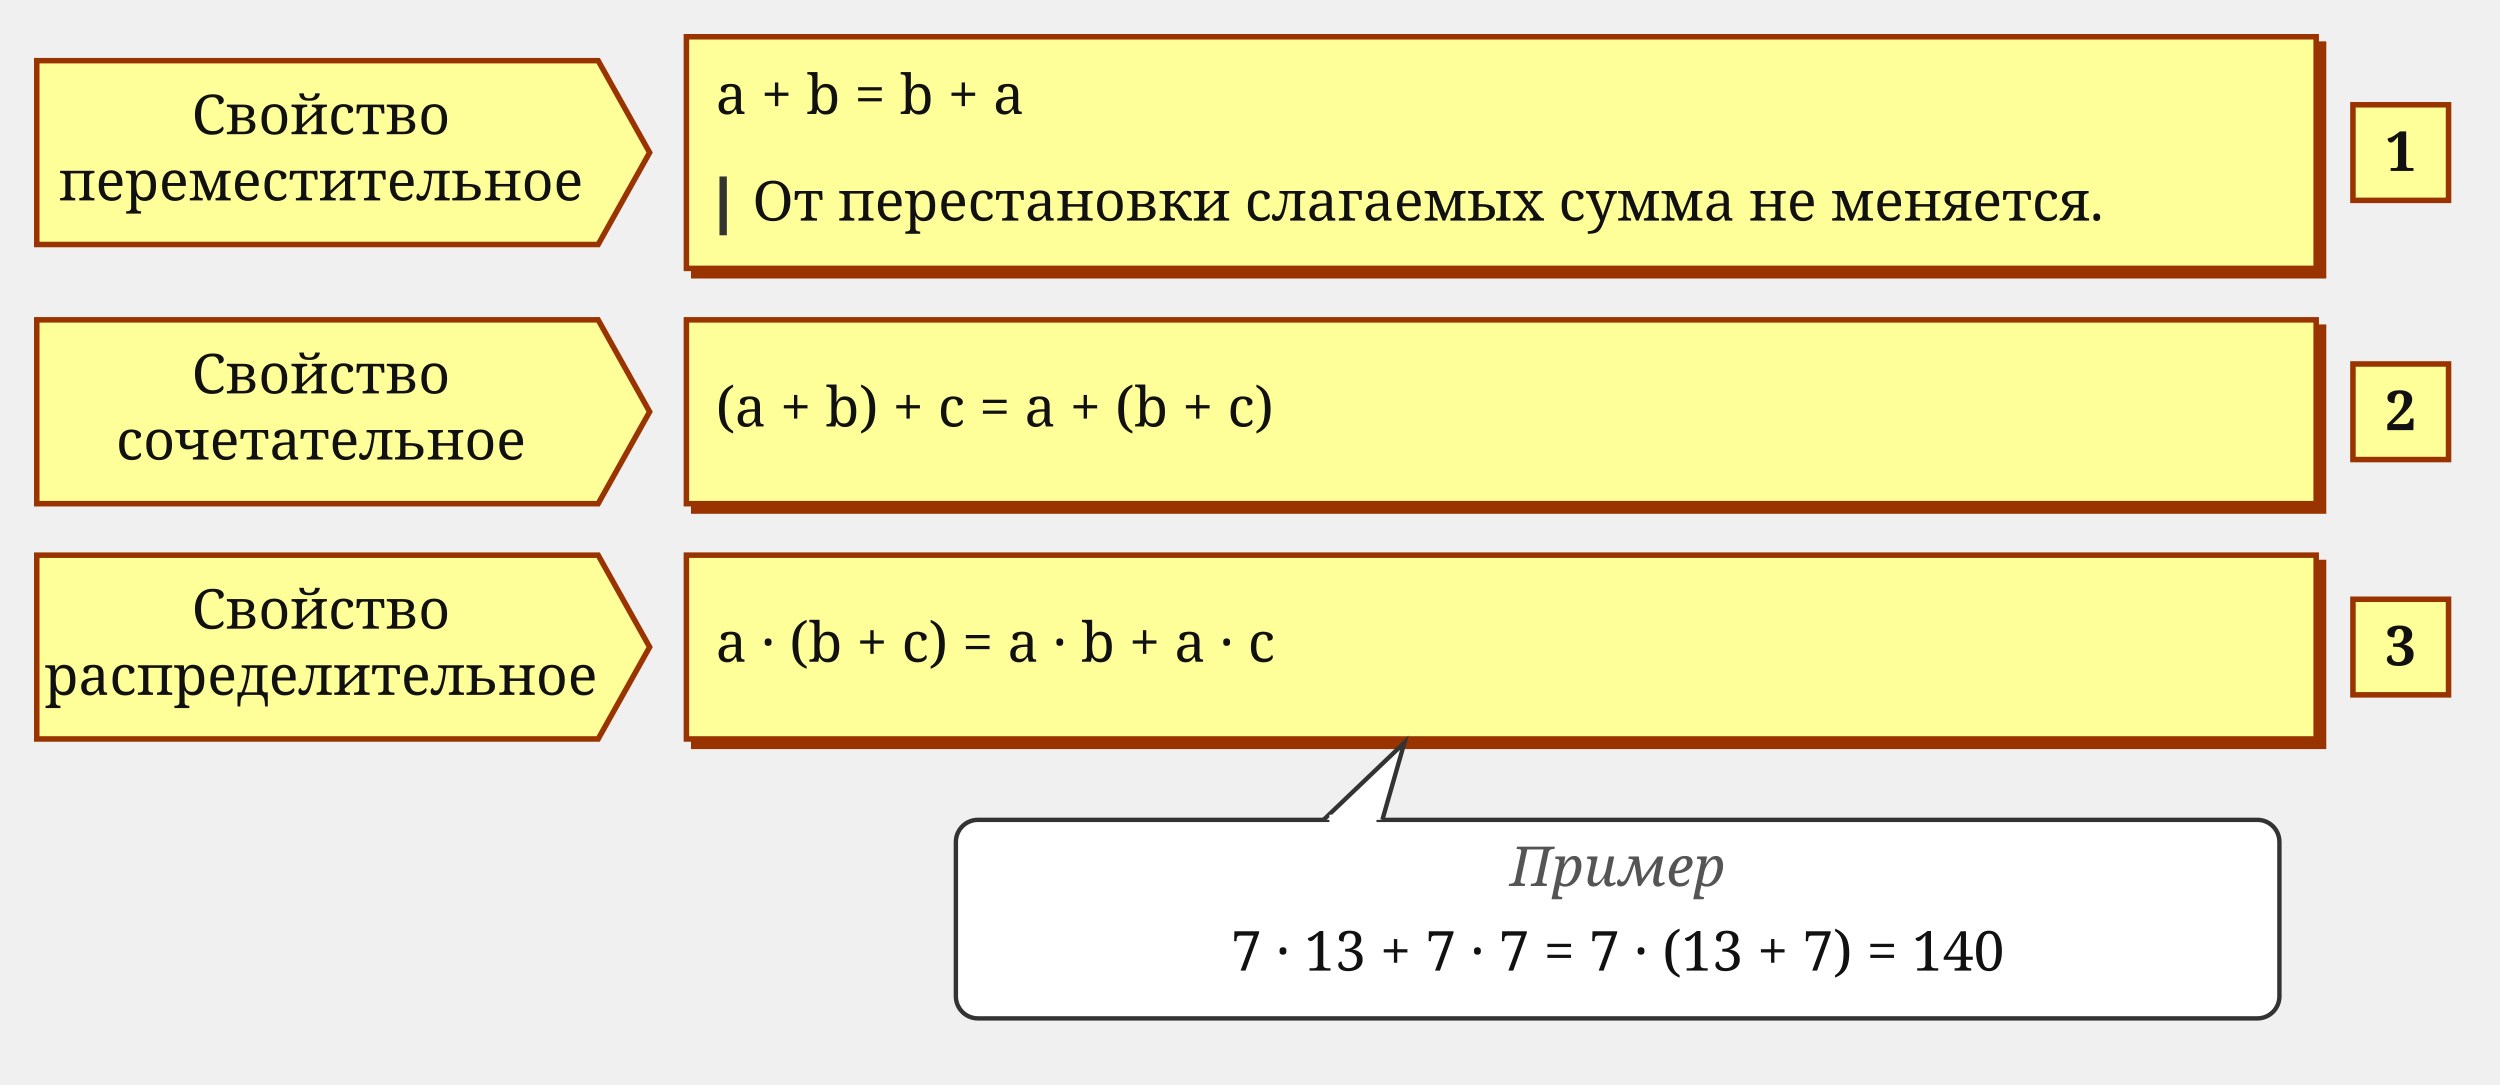
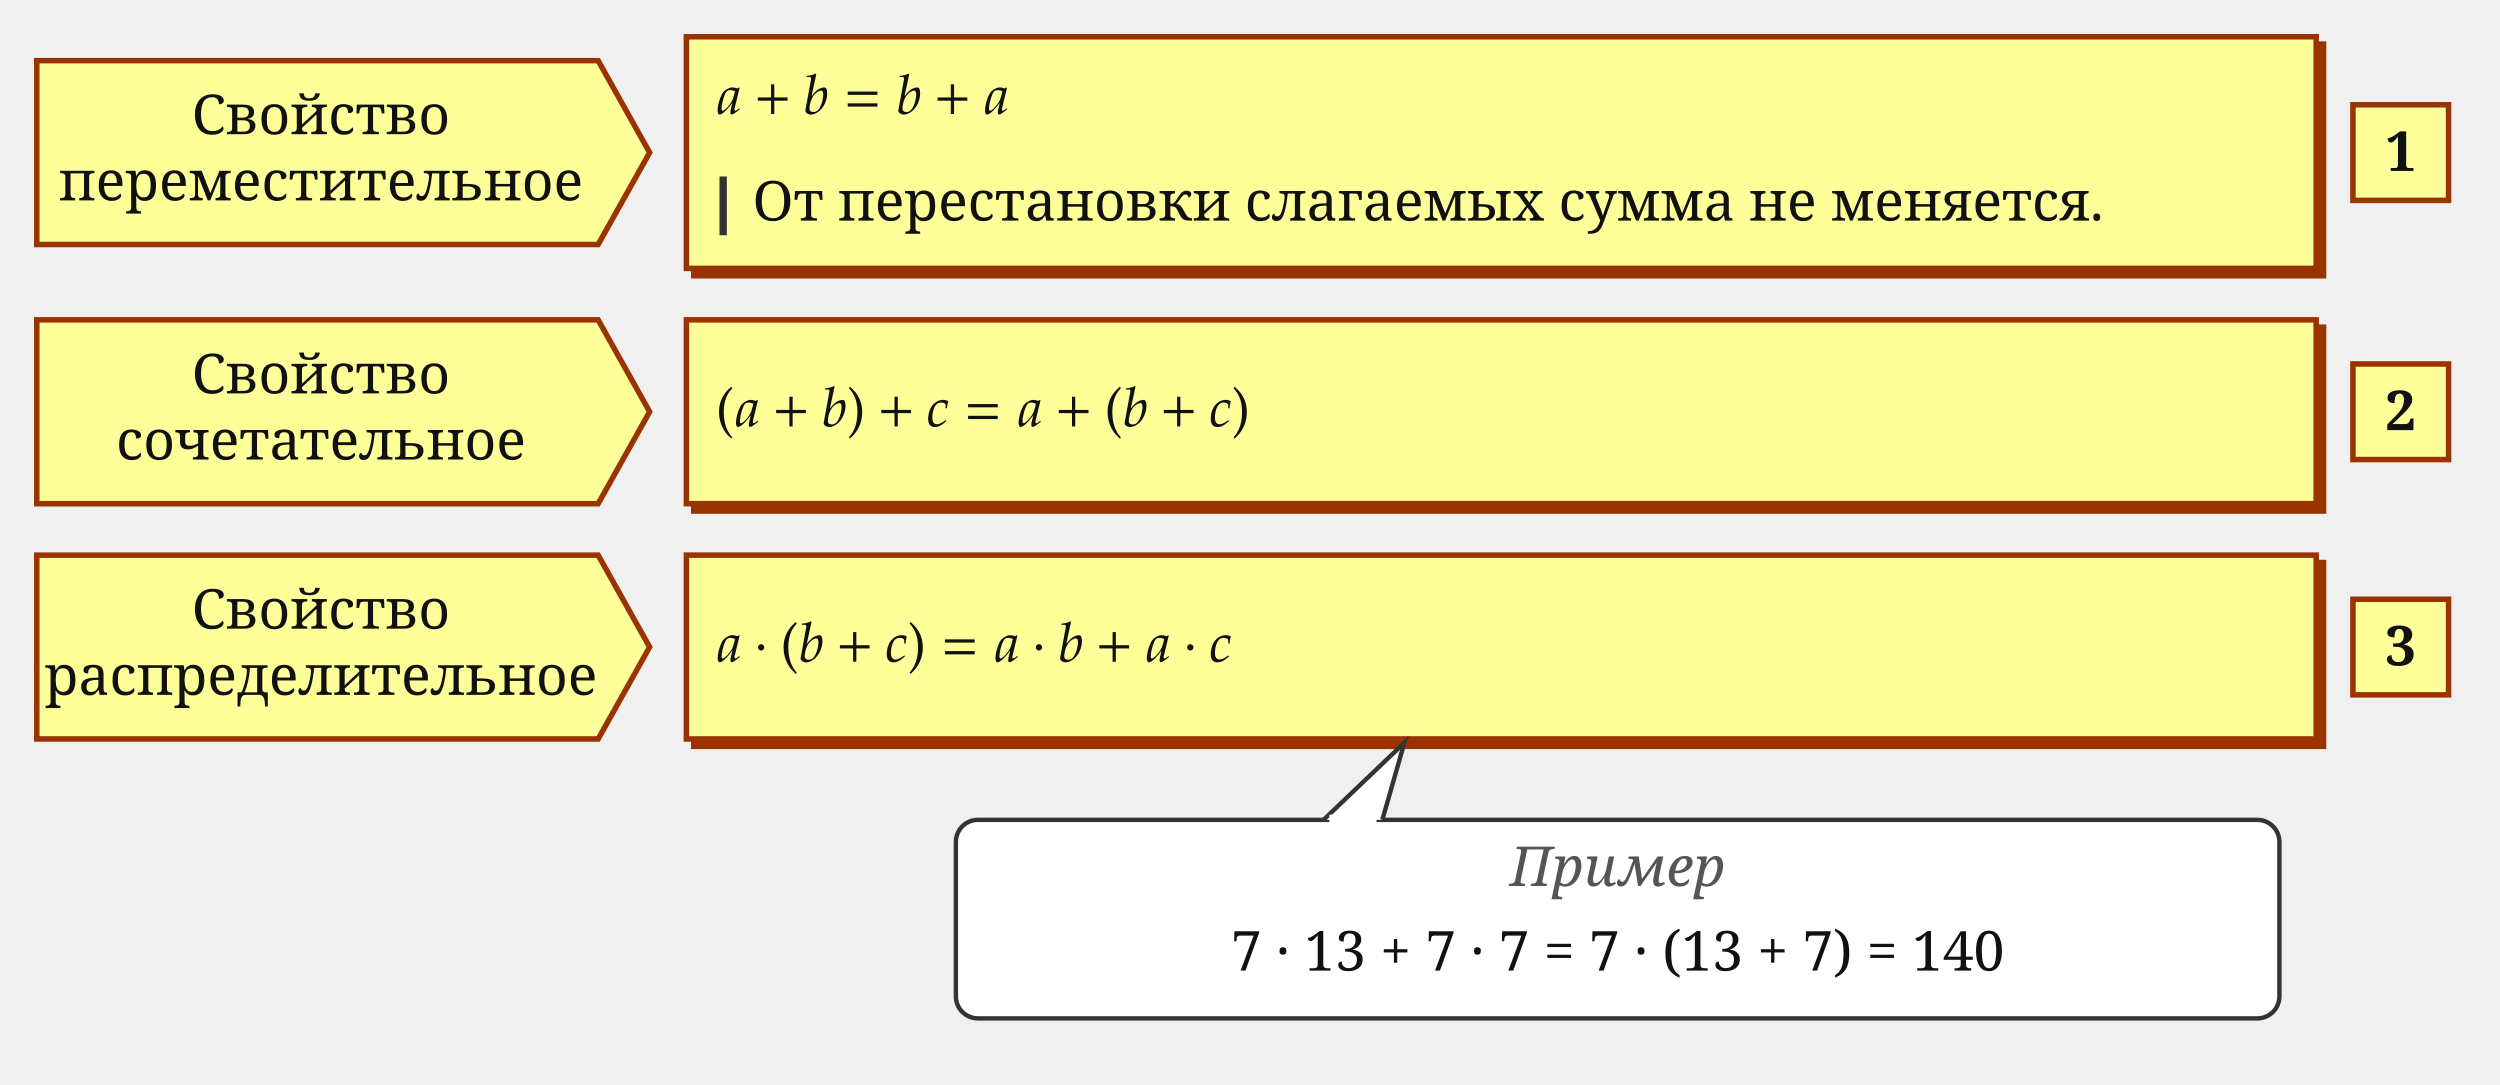
<svg xmlns="http://www.w3.org/2000/svg" width="680" height="295" viewBox="0 0 680 295" font-family="PT Serif, serif">
  <g transform="translate(0.0,0.0)">
    <path d="M10.0,16.5H162.7L176.7,41.5L162.7,66.5H10.0Z" fill="#FFFF99" stroke="#993300" stroke-width="1.5" />
    <text x="87.3" y="36.5" font-size="15" text-anchor="middle" fill="#111">Свойство</text>
    <text x="87.3" y="54.5" font-size="15" text-anchor="middle" fill="#111">переместительное</text>
    <g class="memo">
      <rect x="188.7" y="12.0" width="443.3" height="63.0" rx="0" fill="#993300" stroke="#993300" stroke-width="1.5" />
      <rect x="186.7" y="10.0" width="443.3" height="63.0" rx="0" fill="#FFFF99" stroke="#993300" stroke-width="1.5" />
      <g class="memo-t">
-         <text x="194.7" y="31.0" font-size="15" text-anchor="start" fill="#111">a + b = b + a</text>
+         <svg x="194.66" y="20.01" width="79.90" height="11.16" viewBox="0 -733 5326.4 744" overflow="visible" color="#111">
+           <g stroke="currentColor" fill="currentColor" stroke-width="0" transform="scale(1,-1)">
+             <path d="M302 204L273 77C269 60 267 42 267 26C267 4 276-9 291-9C314-9 355 17 437 85L430 106C406 86 377 59 355 59C346 59 340 68 340 82C340 87 340 90 341 93L433 472L423 481L390 463C349 478 332 482 305 482C277 482 257 477 230 464C168 433 135 403 110 354C66 265 35 145 35 67C35 23 50-11 69-11C106-11 186 41 302 204M350 414C328 305 309 253 275 201C218 117 157 59 125 59C113 59 107 72 107 99C107 163 135 280 170 360C194 415 217 433 265 433C288 433 306 429 350 414Z" />
+             <g transform="translate(699.2,0)">
+               <path d="M604 241L604 300L364 300L364 538L305 538L305 300L65 300L65 241L305 241L305 0L364 0L364 241Z" />
+             </g>
+             <g transform="translate(1589.4,0)">
+               <path d="M235 722L223 733C171 707 135 698 63 691L59 670L107 670C131 670 141 663 141 646C141 639 140 628 139 622L38 71C37 68 37 64 37 61C37 22 85-11 140-11C177-11 228 8 271 39C367 107 433 244 433 376C433 414 424 453 412 468C405 477 392 482 377 482C353 482 323 474 295 460C244 433 211 403 149 324M322 424C348 424 361 401 361 352C361 288 340 202 310 137C277 68 237 36 183 36C137 36 112 59 112 101C112 135 127 276 208 361C241 395 293 424 322 424Z" />
+             </g>
+             <g transform="translate(2329.2,0)">
+               <path d="M604 347L604 406L65 406L65 347M604 134L604 193L65 193L65 134Z" />
+             </g>
+             <g transform="translate(3275,0)">
+               <path d="M235 722L223 733C171 707 135 698 63 691L59 670L107 670C131 670 141 663 141 646C141 639 140 628 139 622L38 71C37 68 37 64 37 61C37 22 85-11 140-11C177-11 228 8 271 39C367 107 433 244 433 376C433 414 424 453 412 468C405 477 392 482 377 482C353 482 323 474 295 460C244 433 211 403 149 324M322 424C348 424 361 401 361 352C361 288 340 202 310 137C277 68 237 36 183 36C137 36 112 59 112 101C112 135 127 276 208 361C241 395 293 424 322 424Z" />
+             </g>
+             <g transform="translate(3959.2,0)">
+               <path d="M604 241L604 300L364 300L364 538L305 538L305 300L65 300L65 241L305 241L305 0L364 0L364 241Z" />
+             </g>
+             <g transform="translate(4849.4,0)">
+               <path d="M302 204L273 77C269 60 267 42 267 26C267 4 276-9 291-9C314-9 355 17 437 85L430 106C406 86 377 59 355 59C346 59 340 68 340 82C340 87 340 90 341 93L433 472L423 481L390 463C349 478 332 482 305 482C277 482 257 477 230 464C168 433 135 403 110 354C66 265 35 145 35 67C35 23 50-11 69-11C106-11 186 41 302 204M350 414C328 305 309 253 275 201C218 117 157 59 125 59C113 59 107 72 107 99C107 163 135 280 170 360C194 415 217 433 265 433C288 433 306 429 350 414Z" />
+             </g>
+           </g>
+         </svg>
        <line x1="196.7" y1="48.0" x2="196.7" y2="64.0" stroke="#333" stroke-width="2" />
        <text x="204.7" y="60.0" font-size="15" text-anchor="start" fill="#111">От перестановки слагаемых сумма не меняется.</text>
      </g>
    </g>
    <rect x="640.0" y="28.5" width="26.0" height="26.0" rx="0" fill="#FFFF99" stroke="#993300" stroke-width="1.5" />
    <text x="653.0" y="46.5" font-size="15" text-anchor="middle" font-weight="bold" fill="#111">1</text>
    <path d="M10.0,87.0H162.7L176.7,112.0L162.7,137.0H10.0Z" fill="#FFFF99" stroke="#993300" stroke-width="1.5" />
    <text x="87.3" y="107.0" font-size="15" text-anchor="middle" fill="#111">Свойство</text>
    <text x="87.3" y="125.0" font-size="15" text-anchor="middle" fill="#111">сочетательное</text>
    <g class="memo">
      <rect x="188.7" y="89.0" width="443.3" height="50.0" rx="0" fill="#993300" stroke="#993300" stroke-width="1.5" />
      <rect x="186.7" y="87.0" width="443.3" height="50.0" rx="0" fill="#FFFF99" stroke="#993300" stroke-width="1.5" />
      <g class="memo-t">
-         <text x="194.7" y="116.0" font-size="15" text-anchor="start" fill="#111">(a + b) + c = a + (b + c)</text>
+         <svg x="194.66" y="105.00" width="145.37" height="14.30" viewBox="0 -733 9691.3 953.5" overflow="visible" color="#111">
+           <g stroke="currentColor" fill="currentColor" stroke-width="0" transform="scale(1,-1)">
+             <g transform="translate(0 -5.5)">
+               <path d="M146 266C146 526 243 632 301 700L282 726C225 675 60 542 60 266C60 159 85 58 133-32C168-99 200-138 282-215L301-194C255-137 146-15 146 266Z" />
+             </g>
+             <g transform="translate(332,0)">
+               <path d="M302 204L273 77C269 60 267 42 267 26C267 4 276-9 291-9C314-9 355 17 437 85L430 106C406 86 377 59 355 59C346 59 340 68 340 82C340 87 340 90 341 93L433 472L423 481L390 463C349 478 332 482 305 482C277 482 257 477 230 464C168 433 135 403 110 354C66 265 35 145 35 67C35 23 50-11 69-11C106-11 186 41 302 204M350 414C328 305 309 253 275 201C218 117 157 59 125 59C113 59 107 72 107 99C107 163 135 280 170 360C194 415 217 433 265 433C288 433 306 429 350 414Z" />
+             </g>
+             <g transform="translate(1031.2,0)">
+               <path d="M604 241L604 300L364 300L364 538L305 538L305 300L65 300L65 241L305 241L305 0L364 0L364 241Z" />
+             </g>
+             <g transform="translate(1921.4,0)">
+               <path d="M235 722L223 733C171 707 135 698 63 691L59 670L107 670C131 670 141 663 141 646C141 639 140 628 139 622L38 71C37 68 37 64 37 61C37 22 85-11 140-11C177-11 228 8 271 39C367 107 433 244 433 376C433 414 424 453 412 468C405 477 392 482 377 482C353 482 323 474 295 460C244 433 211 403 149 324M322 424C348 424 361 401 361 352C361 288 340 202 310 137C277 68 237 36 183 36C137 36 112 59 112 101C112 135 127 276 208 361C241 395 293 424 322 424Z" />
+             </g>
+             <g transform="translate(2383.4,0) translate(0 -5.5)">
+               <path d="M51 726L32 700C87 636 187 526 187 266C187-10 83-131 32-194L51-215C104-165 273-23 273 265C273 542 108 675 51 726Z" />
+             </g>
+             <g transform="translate(2937.7,0)">
+               <path d="M604 241L604 300L364 300L364 538L305 538L305 300L65 300L65 241L305 241L305 0L364 0L364 241Z" />
+             </g>
+             <g transform="translate(3827.9,0)">
+               <path d="M342 330L365 330C373 395 380 432 389 458C365 473 330 482 293 482C248 483 175 463 118 400C64 352 25 241 25 136C25 40 67-11 147-11C201-11 249 9 304 54L354 95L346 115L331 105C259 57 221 40 186 40C130 40 101 80 101 159C101 267 136 371 185 409C206 425 230 433 261 433C306 433 342 414 342 390Z" />
+             </g>
+             <g transform="translate(4511.7,0)">
+               <path d="M604 347L604 406L65 406L65 347M604 134L604 193L65 193L65 134Z" />
+             </g>
+             <g transform="translate(5457.4,0)">
+               <path d="M302 204L273 77C269 60 267 42 267 26C267 4 276-9 291-9C314-9 355 17 437 85L430 106C406 86 377 59 355 59C346 59 340 68 340 82C340 87 340 90 341 93L433 472L423 481L390 463C349 478 332 482 305 482C277 482 257 477 230 464C168 433 135 403 110 354C66 265 35 145 35 67C35 23 50-11 69-11C106-11 186 41 302 204M350 414C328 305 309 253 275 201C218 117 157 59 125 59C113 59 107 72 107 99C107 163 135 280 170 360C194 415 217 433 265 433C288 433 306 429 350 414Z" />
+             </g>
+             <g transform="translate(6156.7,0)">
+               <path d="M604 241L604 300L364 300L364 538L305 538L305 300L65 300L65 241L305 241L305 0L364 0L364 241Z" />
+             </g>
+             <g transform="translate(7046.9,0) translate(0 -5.5)">
+               <path d="M146 266C146 526 243 632 301 700L282 726C225 675 60 542 60 266C60 159 85 58 133-32C168-99 200-138 282-215L301-194C255-137 146-15 146 266Z" />
+             </g>
+             <g transform="translate(7378.9,0)">
+               <path d="M235 722L223 733C171 707 135 698 63 691L59 670L107 670C131 670 141 663 141 646C141 639 140 628 139 622L38 71C37 68 37 64 37 61C37 22 85-11 140-11C177-11 228 8 271 39C367 107 433 244 433 376C433 414 424 453 412 468C405 477 392 482 377 482C353 482 323 474 295 460C244 433 211 403 149 324M322 424C348 424 361 401 361 352C361 288 340 202 310 137C277 68 237 36 183 36C137 36 112 59 112 101C112 135 127 276 208 361C241 395 293 424 322 424Z" />
+             </g>
+             <g transform="translate(8063.1,0)">
+               <path d="M604 241L604 300L364 300L364 538L305 538L305 300L65 300L65 241L305 241L305 0L364 0L364 241Z" />
+             </g>
+             <g transform="translate(8953.3,0)">
+               <path d="M342 330L365 330C373 395 380 432 389 458C365 473 330 482 293 482C248 483 175 463 118 400C64 352 25 241 25 136C25 40 67-11 147-11C201-11 249 9 304 54L354 95L346 115L331 105C259 57 221 40 186 40C130 40 101 80 101 159C101 267 136 371 185 409C206 425 230 433 261 433C306 433 342 414 342 390Z" />
+             </g>
+             <g transform="translate(9359.3,0) translate(0 -5.5)">
+               <path d="M51 726L32 700C87 636 187 526 187 266C187-10 83-131 32-194L51-215C104-165 273-23 273 265C273 542 108 675 51 726Z" />
+             </g>
+           </g>
+         </svg>
      </g>
    </g>
    <rect x="640.0" y="99.0" width="26.0" height="26.0" rx="0" fill="#FFFF99" stroke="#993300" stroke-width="1.5" />
    <text x="653.0" y="117.0" font-size="15" text-anchor="middle" font-weight="bold" fill="#111">2</text>
    <path d="M10.0,151.0H162.7L176.7,176.0L162.7,201.0H10.0Z" fill="#FFFF99" stroke="#993300" stroke-width="1.5" />
    <text x="87.3" y="171.0" font-size="15" text-anchor="middle" fill="#111">Свойство</text>
    <text x="87.3" y="189.0" font-size="15" text-anchor="middle" fill="#111">распределительное</text>
    <g class="memo">
      <rect x="188.7" y="153.0" width="443.3" height="50.0" rx="0" fill="#993300" stroke="#993300" stroke-width="1.5" />
      <rect x="186.7" y="151.0" width="443.3" height="50.0" rx="0" fill="#FFFF99" stroke="#993300" stroke-width="1.5" />
      <g class="memo-t">
-         <text x="194.7" y="180.0" font-size="15" text-anchor="start" fill="#111">a · (b + c) = a · b + a · c</text>
+         <svg x="194.66" y="169.00" width="140.40" height="14.30" viewBox="0 -733 9359.8 953.5" overflow="visible" color="#111">
+           <g stroke="currentColor" fill="currentColor" stroke-width="0" transform="scale(1,-1)">
+             <path d="M302 204L273 77C269 60 267 42 267 26C267 4 276-9 291-9C314-9 355 17 437 85L430 106C406 86 377 59 355 59C346 59 340 68 340 82C340 87 340 90 341 93L433 472L423 481L390 463C349 478 332 482 305 482C277 482 257 477 230 464C168 433 135 403 110 354C66 265 35 145 35 67C35 23 50-11 69-11C106-11 186 41 302 204M350 414C328 305 309 253 275 201C218 117 157 59 125 59C113 59 107 72 107 99C107 163 135 280 170 360C194 415 217 433 265 433C288 433 306 429 350 414Z" />
+             <g transform="translate(699.2,0)">
+               <path d="M124 319C94 319 67 291 67 261C67 231 94 203 123 203C155 203 183 230 183 260C183 291 155 319 124 319Z" />
+             </g>
+             <g transform="translate(1170.4,0) translate(0 -5.5)">
+               <path d="M146 266C146 526 243 632 301 700L282 726C225 675 60 542 60 266C60 159 85 58 133-32C168-99 200-138 282-215L301-194C255-137 146-15 146 266Z" />
+             </g>
+             <g transform="translate(1502.4,0)">
+               <path d="M235 722L223 733C171 707 135 698 63 691L59 670L107 670C131 670 141 663 141 646C141 639 140 628 139 622L38 71C37 68 37 64 37 61C37 22 85-11 140-11C177-11 228 8 271 39C367 107 433 244 433 376C433 414 424 453 412 468C405 477 392 482 377 482C353 482 323 474 295 460C244 433 211 403 149 324M322 424C348 424 361 401 361 352C361 288 340 202 310 137C277 68 237 36 183 36C137 36 112 59 112 101C112 135 127 276 208 361C241 395 293 424 322 424Z" />
+             </g>
+             <g transform="translate(2186.7,0)">
+               <path d="M604 241L604 300L364 300L364 538L305 538L305 300L65 300L65 241L305 241L305 0L364 0L364 241Z" />
+             </g>
+             <g transform="translate(3076.9,0)">
+               <path d="M342 330L365 330C373 395 380 432 389 458C365 473 330 482 293 482C248 483 175 463 118 400C64 352 25 241 25 136C25 40 67-11 147-11C201-11 249 9 304 54L354 95L346 115L331 105C259 57 221 40 186 40C130 40 101 80 101 159C101 267 136 371 185 409C206 425 230 433 261 433C306 433 342 414 342 390Z" />
+             </g>
+             <g transform="translate(3482.9,0) translate(0 -5.5)">
+               <path d="M51 726L32 700C87 636 187 526 187 266C187-10 83-131 32-194L51-215C104-165 273-23 273 265C273 542 108 675 51 726Z" />
+             </g>
+             <g transform="translate(4092.7,0)">
+               <path d="M604 347L604 406L65 406L65 347M604 134L604 193L65 193L65 134Z" />
+             </g>
+             <g transform="translate(5038.4,0)">
+               <path d="M302 204L273 77C269 60 267 42 267 26C267 4 276-9 291-9C314-9 355 17 437 85L430 106C406 86 377 59 355 59C346 59 340 68 340 82C340 87 340 90 341 93L433 472L423 481L390 463C349 478 332 482 305 482C277 482 257 477 230 464C168 433 135 403 110 354C66 265 35 145 35 67C35 23 50-11 69-11C106-11 186 41 302 204M350 414C328 305 309 253 275 201C218 117 157 59 125 59C113 59 107 72 107 99C107 163 135 280 170 360C194 415 217 433 265 433C288 433 306 429 350 414Z" />
+             </g>
+             <g transform="translate(5737.7,0)">
+               <path d="M124 319C94 319 67 291 67 261C67 231 94 203 123 203C155 203 183 230 183 260C183 291 155 319 124 319Z" />
+             </g>
+             <g transform="translate(6208.9,0)">
+               <path d="M235 722L223 733C171 707 135 698 63 691L59 670L107 670C131 670 141 663 141 646C141 639 140 628 139 622L38 71C37 68 37 64 37 61C37 22 85-11 140-11C177-11 228 8 271 39C367 107 433 244 433 376C433 414 424 453 412 468C405 477 392 482 377 482C353 482 323 474 295 460C244 433 211 403 149 324M322 424C348 424 361 401 361 352C361 288 340 202 310 137C277 68 237 36 183 36C137 36 112 59 112 101C112 135 127 276 208 361C241 395 293 424 322 424Z" />
+             </g>
+             <g transform="translate(6893.1,0)">
+               <path d="M604 241L604 300L364 300L364 538L305 538L305 300L65 300L65 241L305 241L305 0L364 0L364 241Z" />
+             </g>
+             <g transform="translate(7783.3,0)">
+               <path d="M302 204L273 77C269 60 267 42 267 26C267 4 276-9 291-9C314-9 355 17 437 85L430 106C406 86 377 59 355 59C346 59 340 68 340 82C340 87 340 90 341 93L433 472L423 481L390 463C349 478 332 482 305 482C277 482 257 477 230 464C168 433 135 403 110 354C66 265 35 145 35 67C35 23 50-11 69-11C106-11 186 41 302 204M350 414C328 305 309 253 275 201C218 117 157 59 125 59C113 59 107 72 107 99C107 163 135 280 170 360C194 415 217 433 265 433C288 433 306 429 350 414Z" />
+             </g>
+             <g transform="translate(8482.6,0)">
+               <path d="M124 319C94 319 67 291 67 261C67 231 94 203 123 203C155 203 183 230 183 260C183 291 155 319 124 319Z" />
+             </g>
+             <g transform="translate(8953.8,0)">
+               <path d="M342 330L365 330C373 395 380 432 389 458C365 473 330 482 293 482C248 483 175 463 118 400C64 352 25 241 25 136C25 40 67-11 147-11C201-11 249 9 304 54L354 95L346 115L331 105C259 57 221 40 186 40C130 40 101 80 101 159C101 267 136 371 185 409C206 425 230 433 261 433C306 433 342 414 342 390Z" />
+             </g>
+           </g>
+         </svg>
      </g>
    </g>
    <rect x="640.0" y="163.0" width="26.0" height="26.0" rx="0" fill="#FFFF99" stroke="#993300" stroke-width="1.5" />
    <text x="653.0" y="181.0" font-size="15" text-anchor="middle" font-weight="bold" fill="#111">3</text>
    <rect x="260.0" y="223.0" width="360.0" height="54.0" rx="6" fill="#FFFFFF" stroke="#333333" stroke-width="1.2" />
    <g data-k="tail">
      <path d="M360.0,223.0L382.0,202.0L376.0,223.0" fill="#FFFFFF" stroke="#333333" stroke-width="1.2" />
      <line x1="361.6" y1="223.0" x2="374.4" y2="223.0" stroke="#FFFFFF" stroke-width="2.8" />
    </g>
    <text x="440.0" y="241.0" font-size="15" text-anchor="middle" font-style="italic" fill="#555">Пример</text>
    <text x="440.0" y="264.0" font-size="15" text-anchor="middle" fill="#111">7 · 13 + 7 · 7 = 7 · (13 + 7) = 140</text>
  </g>
</svg>
